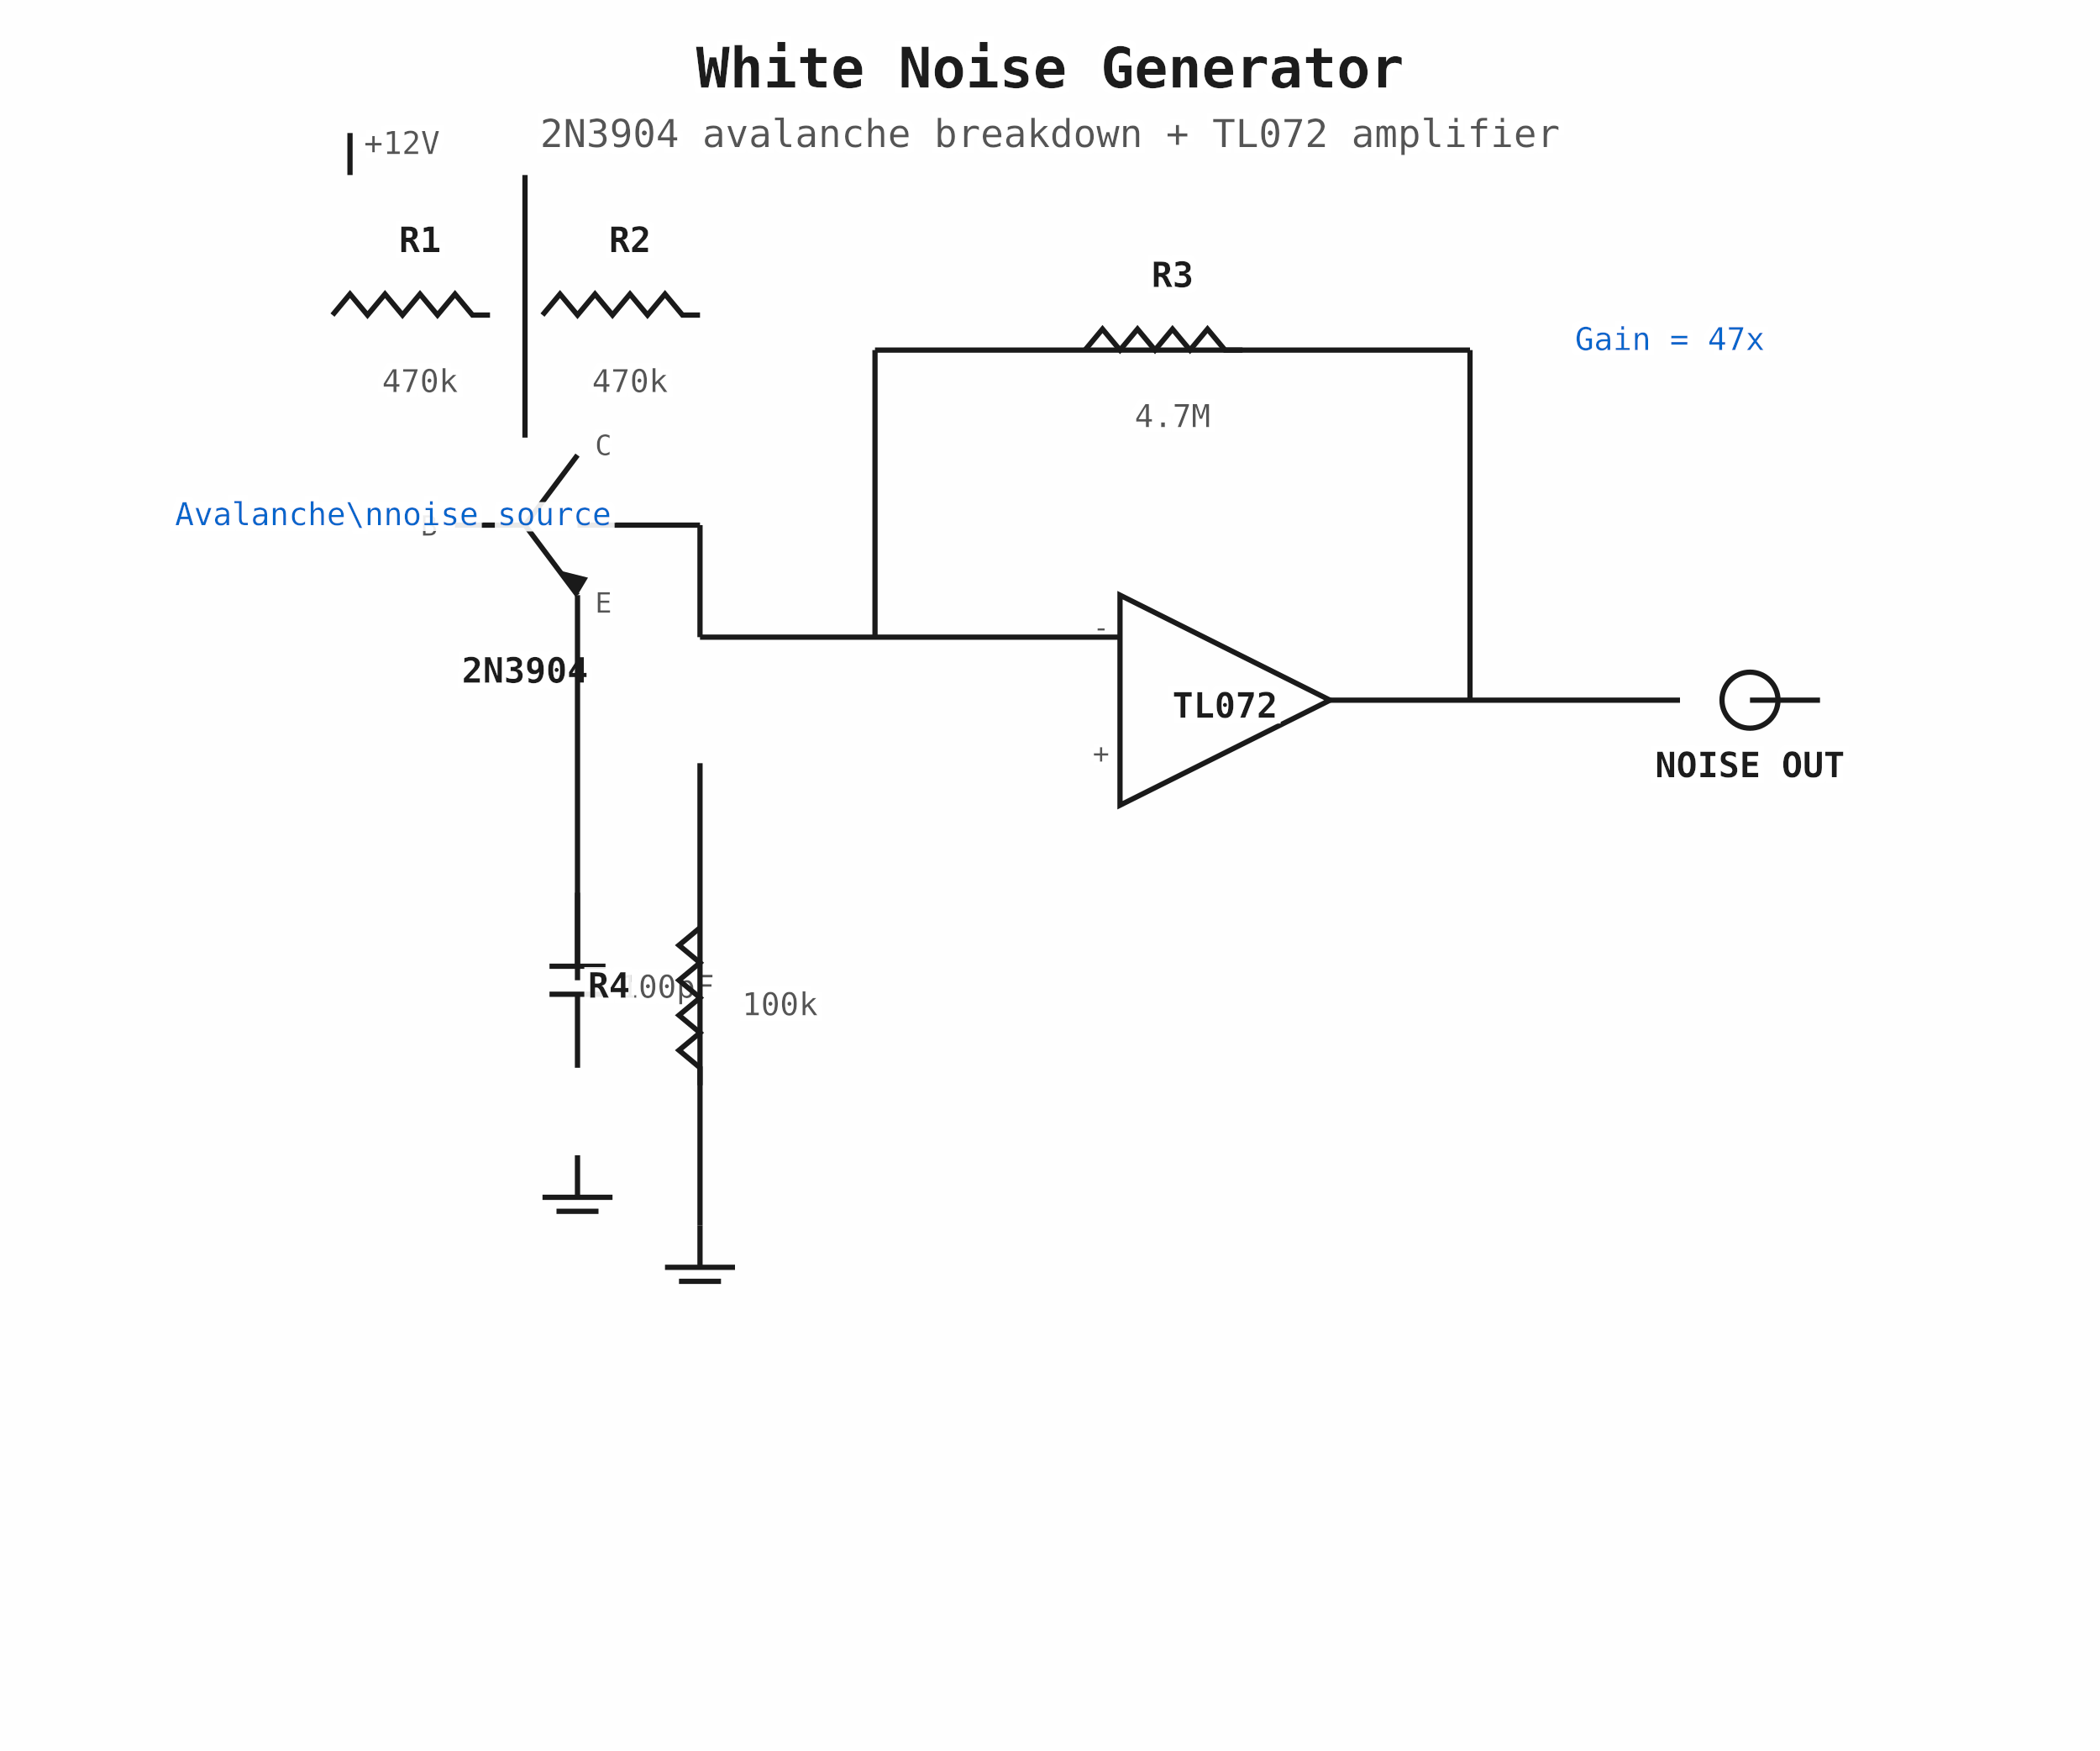
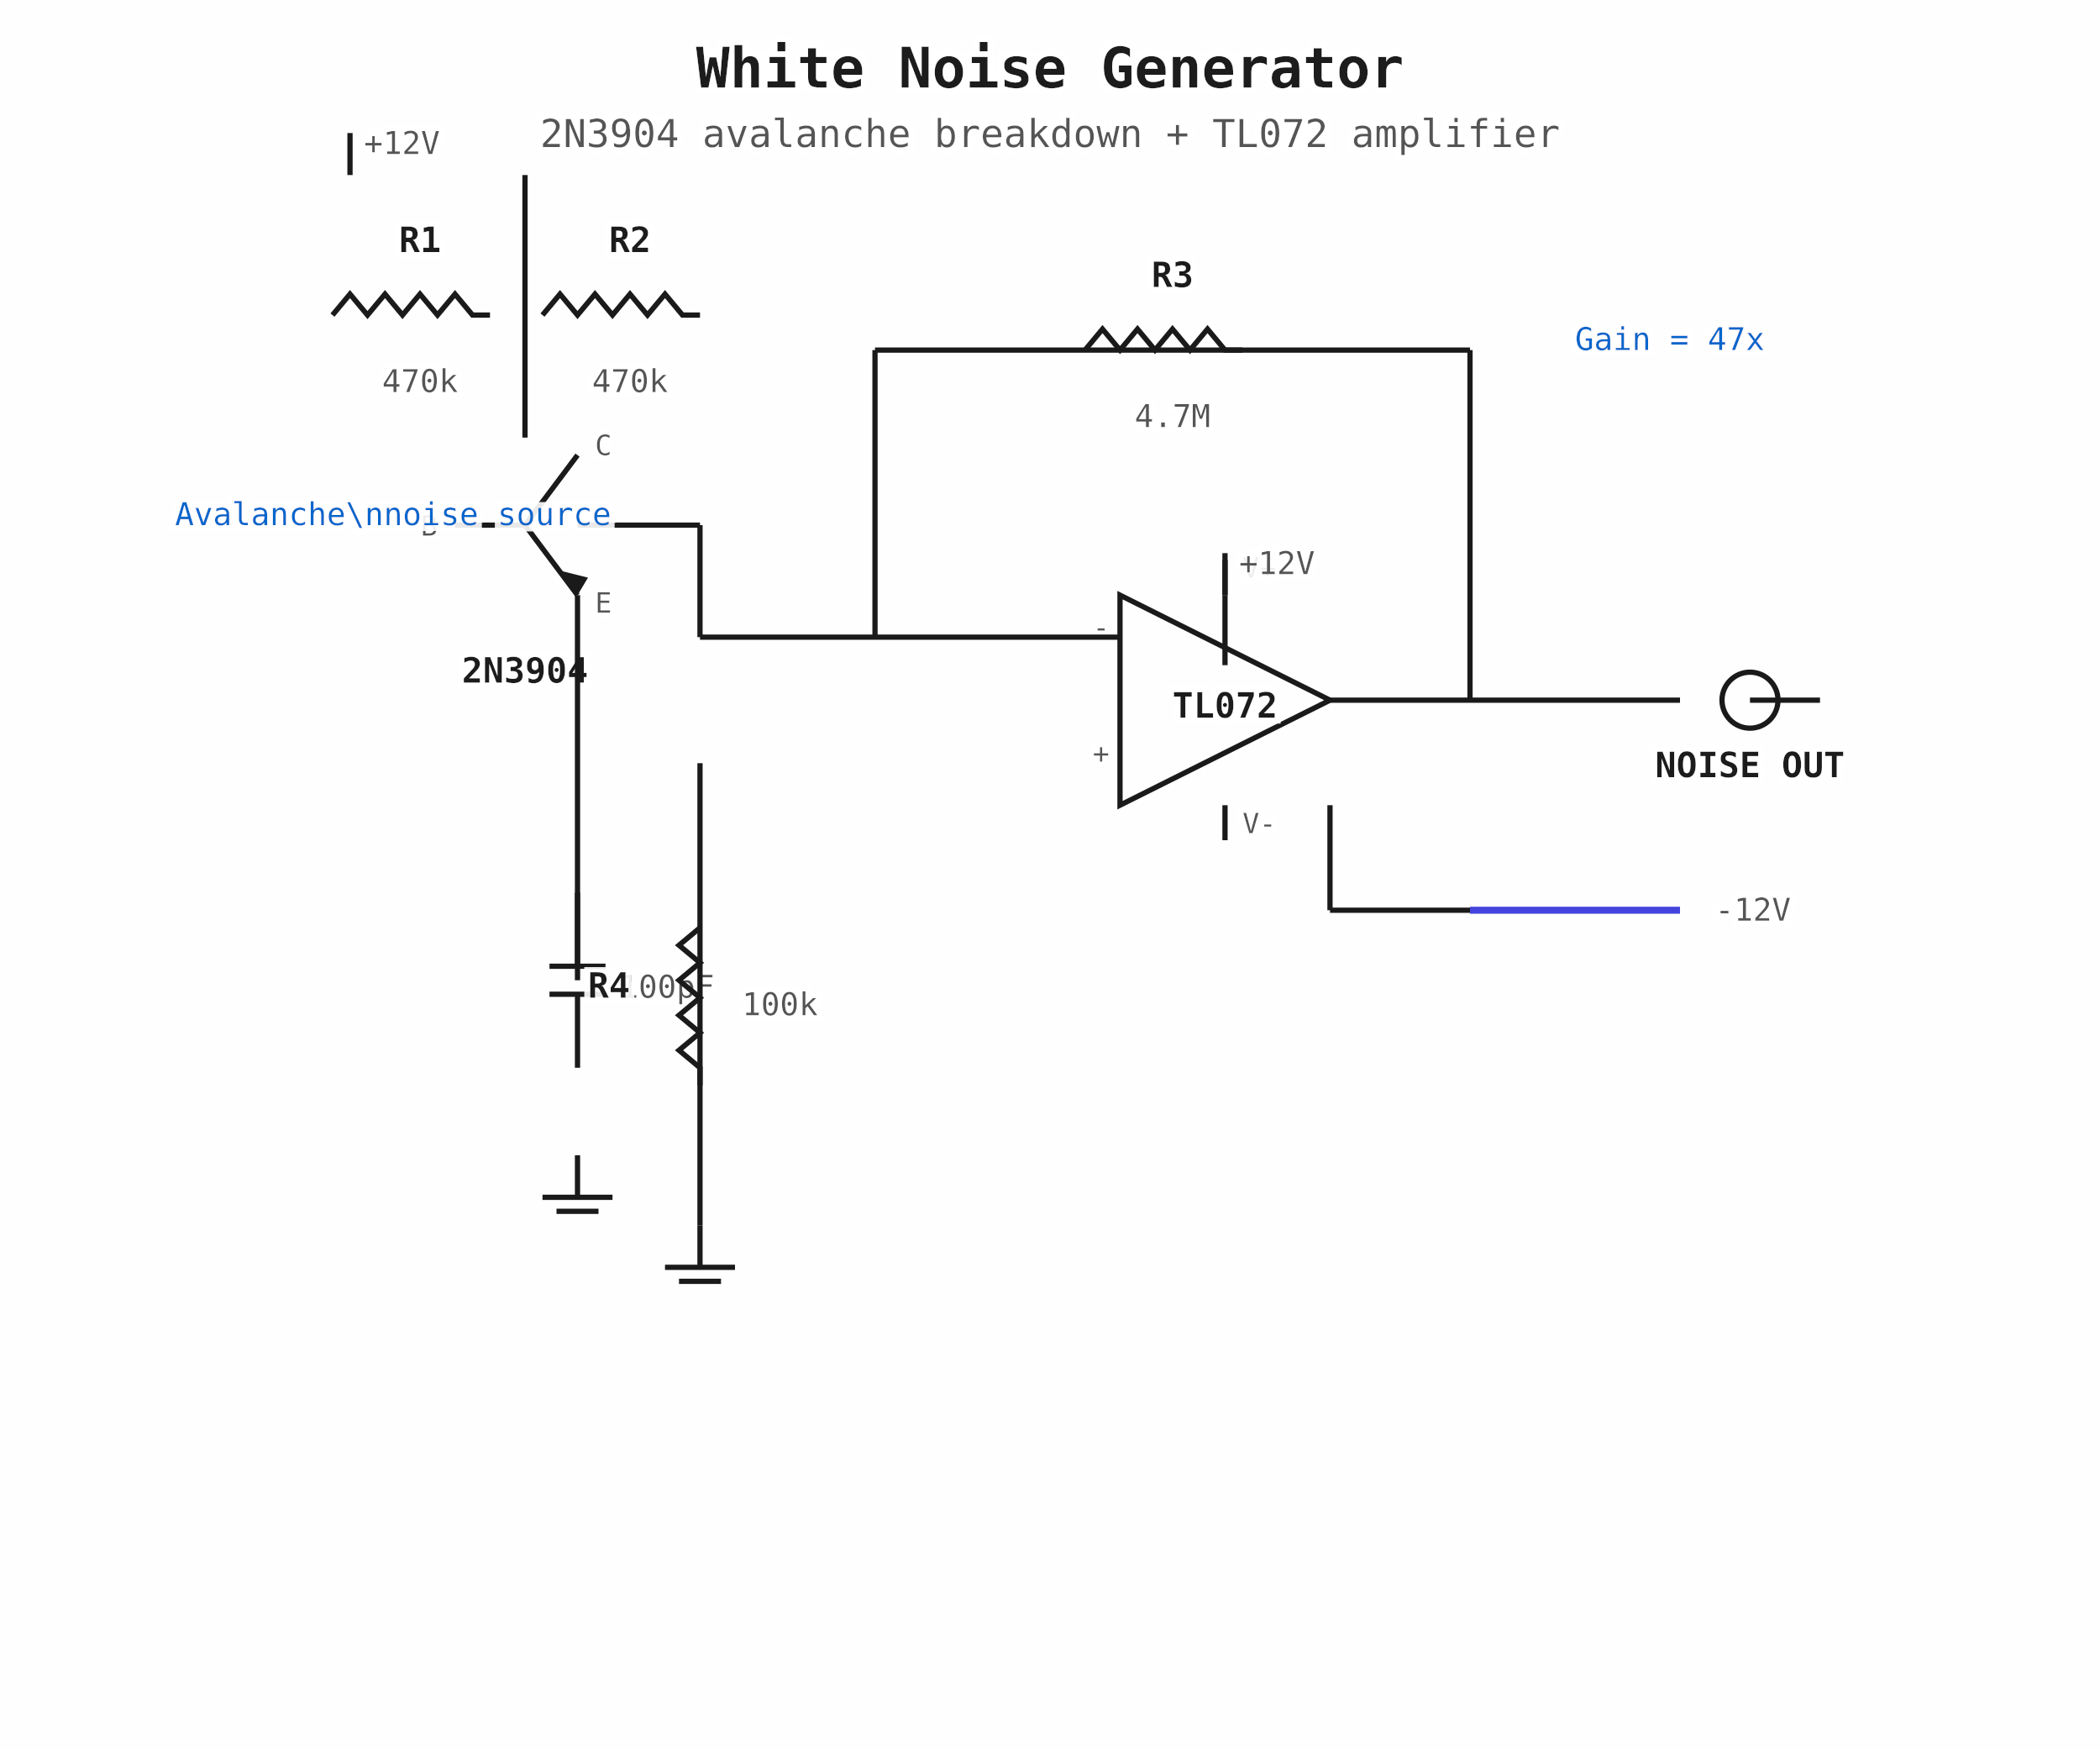
<svg xmlns="http://www.w3.org/2000/svg" viewBox="0 0 600 500" width="600" height="500">
  <defs>
    <filter id="textshadow" x="-20%" y="-20%" width="140%" height="140%">
      <feFlood flood-color="white" flood-opacity="0.9" result="bg" />
      <feMorphology in="SourceGraphic" operator="dilate" radius="1.5" result="dilated" />
      <feComposite in="bg" in2="dilated" operator="in" result="shadow" />
      <feMerge>
        <feMergeNode in="shadow" />
        <feMergeNode in="SourceGraphic" />
      </feMerge>
    </filter>
    <style>
    .title { font: bold 16px "SF Mono", Consolas, monospace; fill: #1a1a1a; filter: url(#textshadow); }
    .subtitle { font: 11px "SF Mono", Consolas, monospace; fill: #555; filter: url(#textshadow); }
    .label { font: bold 10px "SF Mono", Consolas, monospace; fill: #1a1a1a; filter: url(#textshadow); }
    .value { font: 9px "SF Mono", Consolas, monospace; fill: #555; filter: url(#textshadow); }
    .pin { font: 8px "SF Mono", Consolas, monospace; fill: #555; filter: url(#textshadow); }
    .anno { font: 9px "SF Mono", Consolas, monospace; fill: #0066CC; filter: url(#textshadow); }
-     .wire { stroke: #1a1a1a; stroke-width: 1.5; fill: none; }
-     .wire-thick { stroke: #1a1a1a; stroke-width: 2.5; fill: none; }
+     .wire { stroke: #1a1a1a; stroke-width: 1.5; fill: none; transition: all 0.2s; cursor: pointer; }
+     .wire:hover { stroke: #ff6600; stroke-width: 2.5; filter: drop-shadow(0 0 3px #ff6600); }
+     .wire-thick { stroke: #1a1a1a; stroke-width: 2.5; fill: none; transition: all 0.2s; cursor: pointer; }
+     .wire-thick:hover { stroke: #ff6600; stroke-width: 3.5; filter: drop-shadow(0 0 3px #ff6600); }
    .component { stroke: #1a1a1a; stroke-width: 1.5; fill: none; }
    .filled { fill: #1a1a1a; }
    .junction { fill: #0066CC; }
  </style>
    <marker id="arrow" markerWidth="8" markerHeight="6" refX="7" refY="3" orient="auto">
      <polygon points="0 0, 8 3, 0 6" fill="#0066CC" />
    </marker>
  </defs>
  <rect width="600" height="500" fill="#FEFEFE" />
  <text x="300" y="25" class="title" text-anchor="middle">White Noise Generator</text>
  <text x="300" y="42" class="subtitle" text-anchor="middle">2N3904 avalanche breakdown + TL072 amplifier</text>
  <line x1="100" y1="50" x2="100" y2="38" class="wire" stroke="#D44" stroke-width="2" />
  <text x="104" y="44" class="value" fill="#D44">+12V</text>
  <line x1="130" y1="150" x2="150" y2="150" class="component" />
  <line x1="150" y1="150" x2="165" y2="130" class="component" />
  <line x1="150" y1="150" x2="165" y2="170" class="component" />
  <polygon points="165,170 160,163 168,165" class="filled" />
  <text x="150" y="195" class="label" text-anchor="middle">2N3904</text>
  <text x="125" y="153" class="pin" text-anchor="end">B</text>
  <text x="170" y="130" class="pin" text-anchor="start">C</text>
  <text x="170" y="175" class="pin" text-anchor="start">E</text>
  <line x1="150" y1="50" x2="150" y2="125" class="wire" />
  <path d="M95,90 l5,-6 l5,6 l5,-6 l5,6 l5,-6 l5,6 l5,-6 l5,6 l5,0" class="component" />
  <text x="120" y="72" class="label" text-anchor="middle">R1</text>
  <text x="120" y="112" class="value" text-anchor="middle">470k</text>
  <path d="M155,90 l5,-6 l5,6 l5,-6 l5,6 l5,-6 l5,6 l5,-6 l5,6 l5,0" class="component" />
  <text x="180" y="72" class="label" text-anchor="middle">R2</text>
  <text x="180" y="112" class="value" text-anchor="middle">470k</text>
  <line x1="165" y1="170" x2="165" y2="280" class="wire" />
  <line x1="165" y1="255" x2="165" y2="276" class="wire" />
  <line x1="165" y1="284" x2="165" y2="305" class="wire" />
  <line x1="157" y1="276" x2="173" y2="276" class="component" stroke-width="2" />
  <line x1="157" y1="284" x2="173" y2="284" class="component" stroke-width="2" />
  <text x="177" y="285" class="value" text-anchor="start">100pF</text>
  <line x1="165" y1="330" x2="165" y2="342" class="wire" />
  <line x1="155" y1="342" x2="175" y2="342" class="wire" stroke-width="2" />
  <line x1="159" y1="346" x2="171" y2="346" class="wire" stroke-width="1.5" />
  <polygon points="320,170 320,230 380,200" class="component" />
  <text x="350" y="205" class="label" text-anchor="middle" font-size="9">TL072</text>
  <text x="317" y="182" class="pin" text-anchor="end">-</text>
  <text x="317" y="218" class="pin" text-anchor="end">+</text>
+   <line x1="350" y1="170" x2="350" y2="160" class="component" />
+   <text x="355" y="165" class="pin" font-size="7">V+</text>
+   <line x1="350" y1="230" x2="350" y2="240" class="component" />
+   <text x="355" y="238" class="pin" font-size="7">V-</text>
+   <line x1="350" y1="170" x2="350" y2="158" class="wire" stroke="#D44" stroke-width="2" />
+   <text x="354" y="164" class="value" fill="#D44">+12V</text>
+   <line x1="350" y1="170" x2="350" y2="190" class="wire" />
+   <line x1="380" y1="230" x2="380" y2="260" class="wire" />
+   <line x1="380" y1="260" x2="420" y2="260" class="wire" />
+   <line x1="420" y1="260" x2="480" y2="260" stroke="#44D" stroke-width="2" />
+   <text x="490" y="263" class="value" fill="#44D" font-size="8">-12V</text>
  <line x1="165" y1="150" x2="200" y2="150" class="wire" />
  <line x1="200" y1="150" x2="200" y2="182" class="wire" />
  <line x1="200" y1="182" x2="320" y2="182" class="wire" />
  <line x1="380" y1="200" x2="420" y2="200" class="wire" />
  <line x1="420" y1="200" x2="420" y2="100" class="wire" />
  <line x1="420" y1="100" x2="250" y2="100" class="wire" />
  <line x1="250" y1="100" x2="250" y2="182" class="wire" />
  <path d="M310,100 l5,-6 l5,6 l5,-6 l5,6 l5,-6 l5,6 l5,-6 l5,6 l5,0" class="component" />
  <text x="335" y="82" class="label" text-anchor="middle">R3</text>
  <text x="335" y="122" class="value" text-anchor="middle">4.7M</text>
  <line x1="200" y1="218" x2="200" y2="350" class="wire" />
  <path d="M200,265 l-6,5 l6,5 l-6,5 l6,5 l-6,5 l6,5 l-6,5 l6,5 l0,5" class="component" />
  <text x="180" y="285" class="label" text-anchor="end">R4</text>
  <text x="212" y="290" class="value">100k</text>
  <line x1="200" y1="350" x2="200" y2="362" class="wire" />
  <line x1="190" y1="362" x2="210" y2="362" class="wire" stroke-width="2" />
  <line x1="194" y1="366" x2="206" y2="366" class="wire" stroke-width="1.5" />
  <line x1="420" y1="200" x2="480" y2="200" class="wire" />
  <circle cx="500" cy="200" r="8" class="component" />
  <line x1="500" y1="200" x2="520" y2="200" class="wire" />
  <text x="500" y="222" class="label" text-anchor="middle">NOISE OUT</text>
  <text x="50" y="150" class="anno">Avalanche\nnoise source</text>
  <text x="450" y="100" class="anno">Gain = 47x</text>
</svg>
